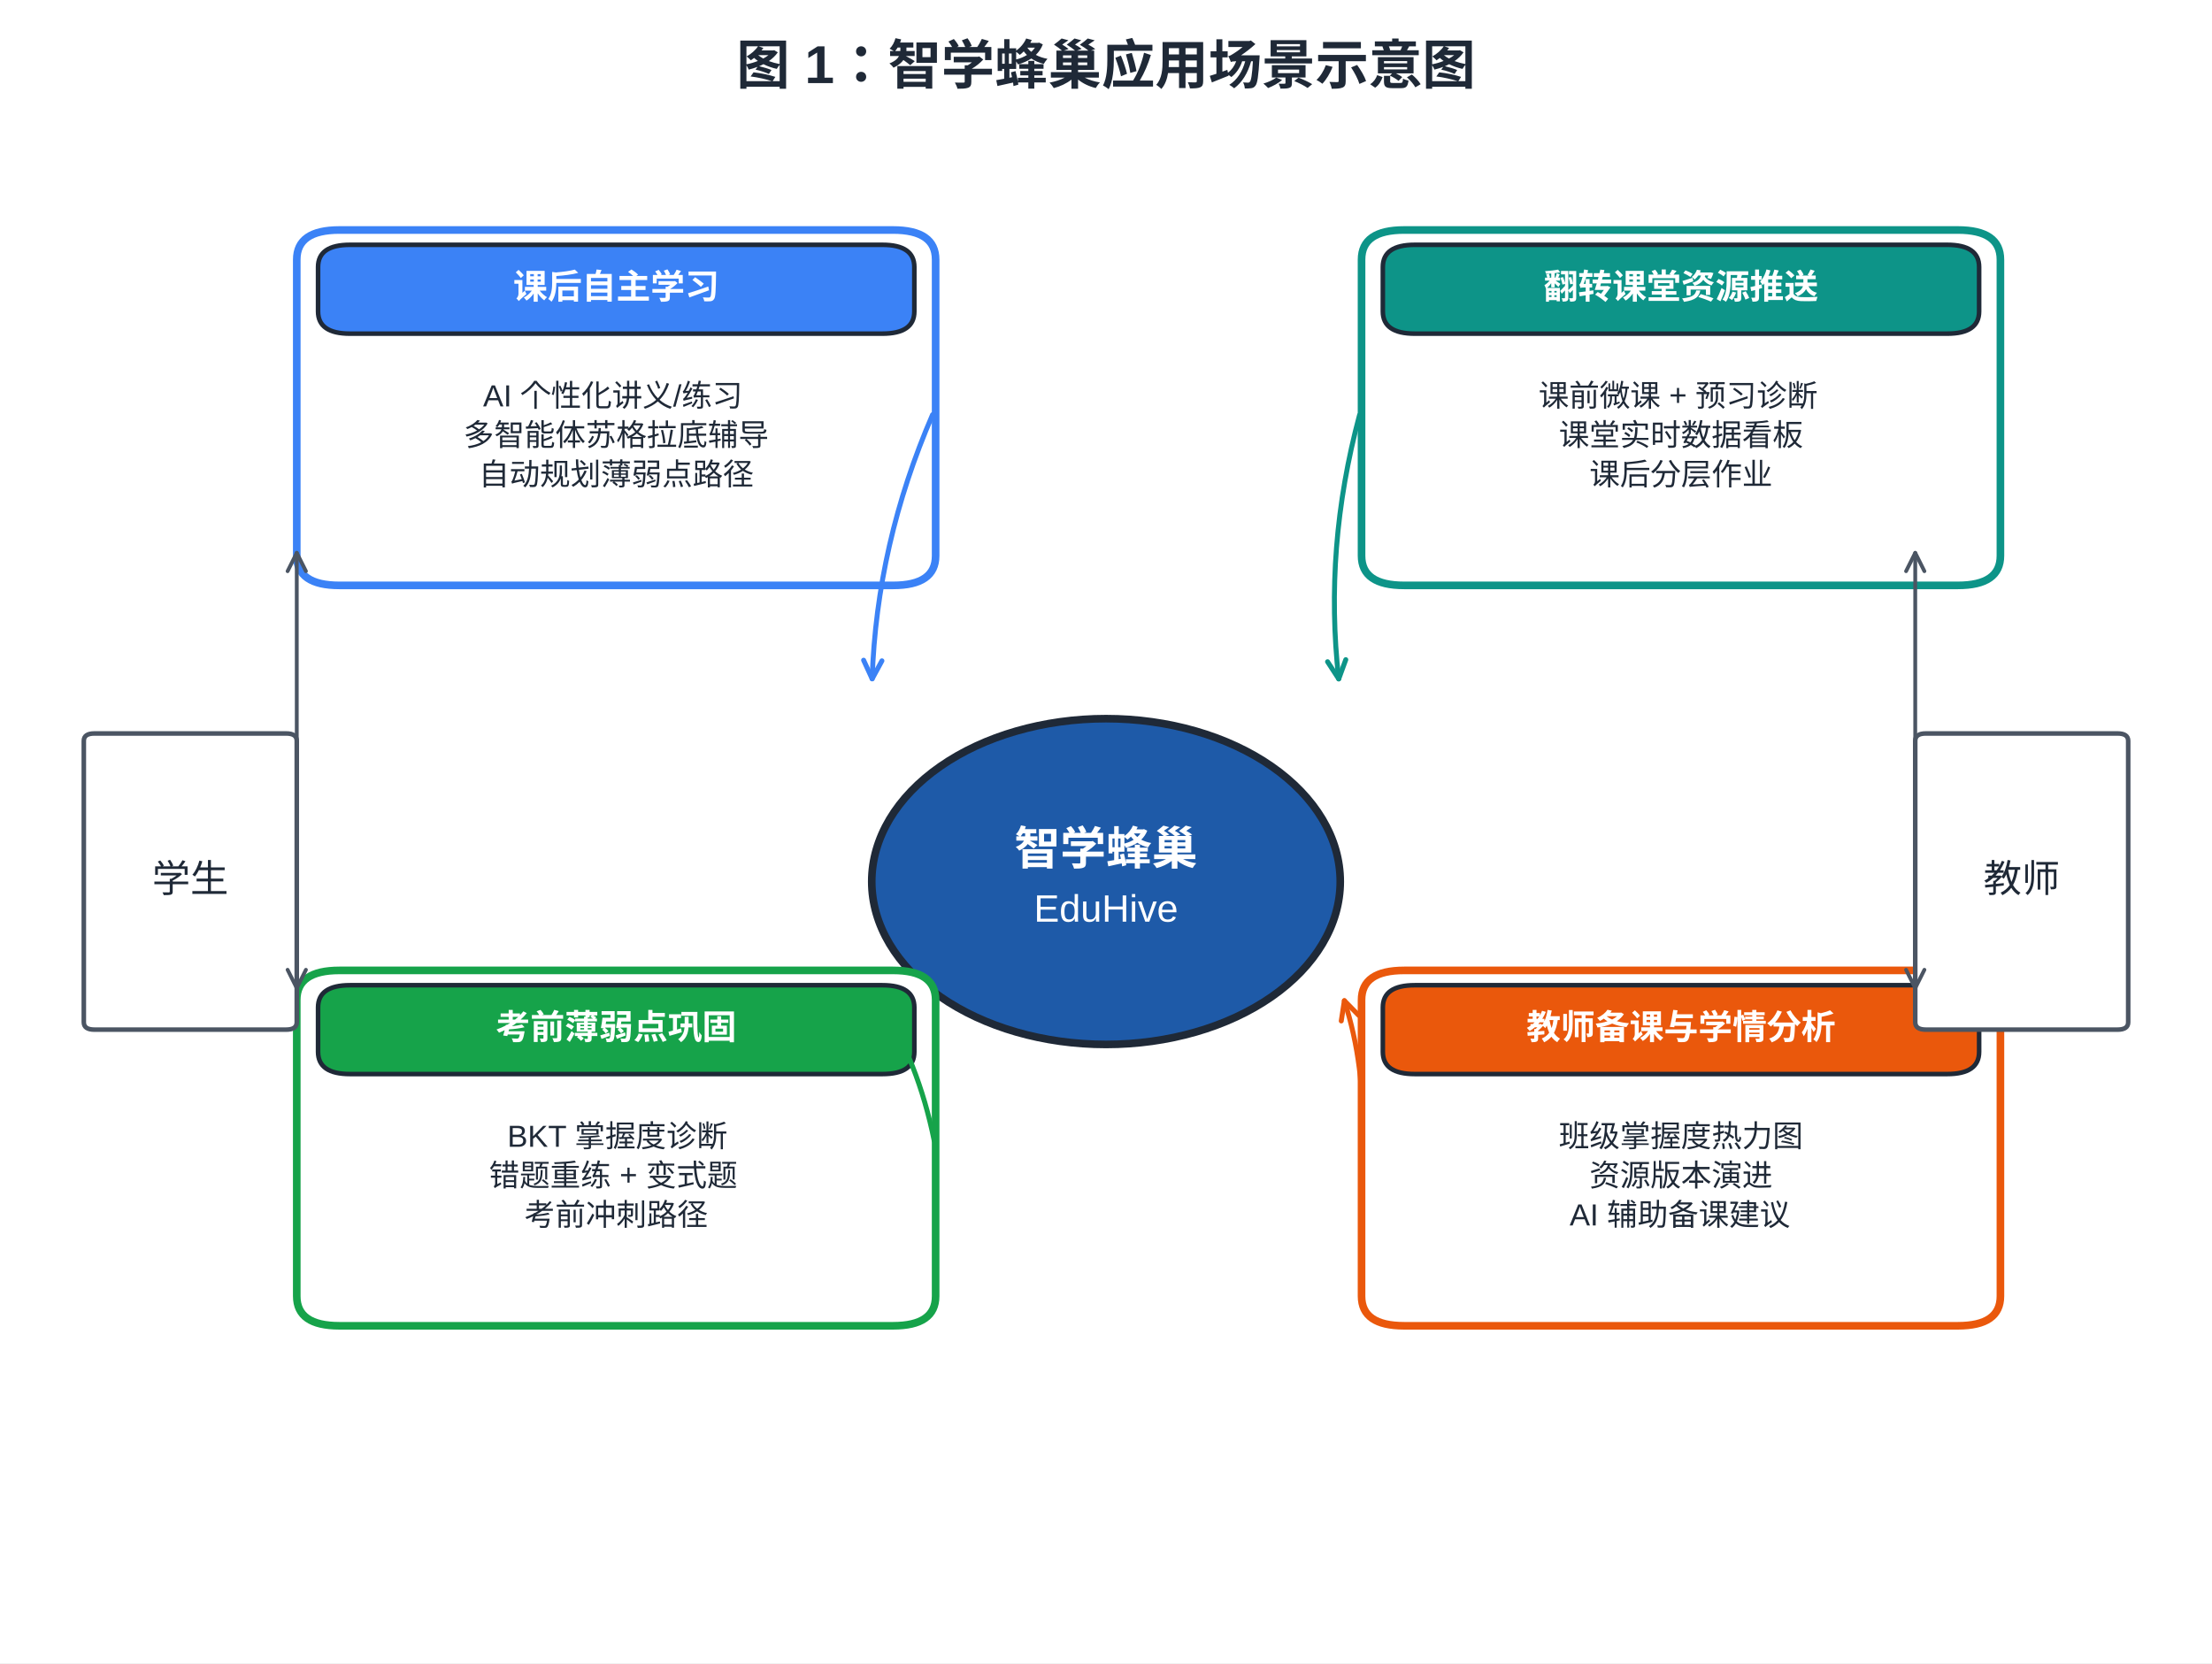
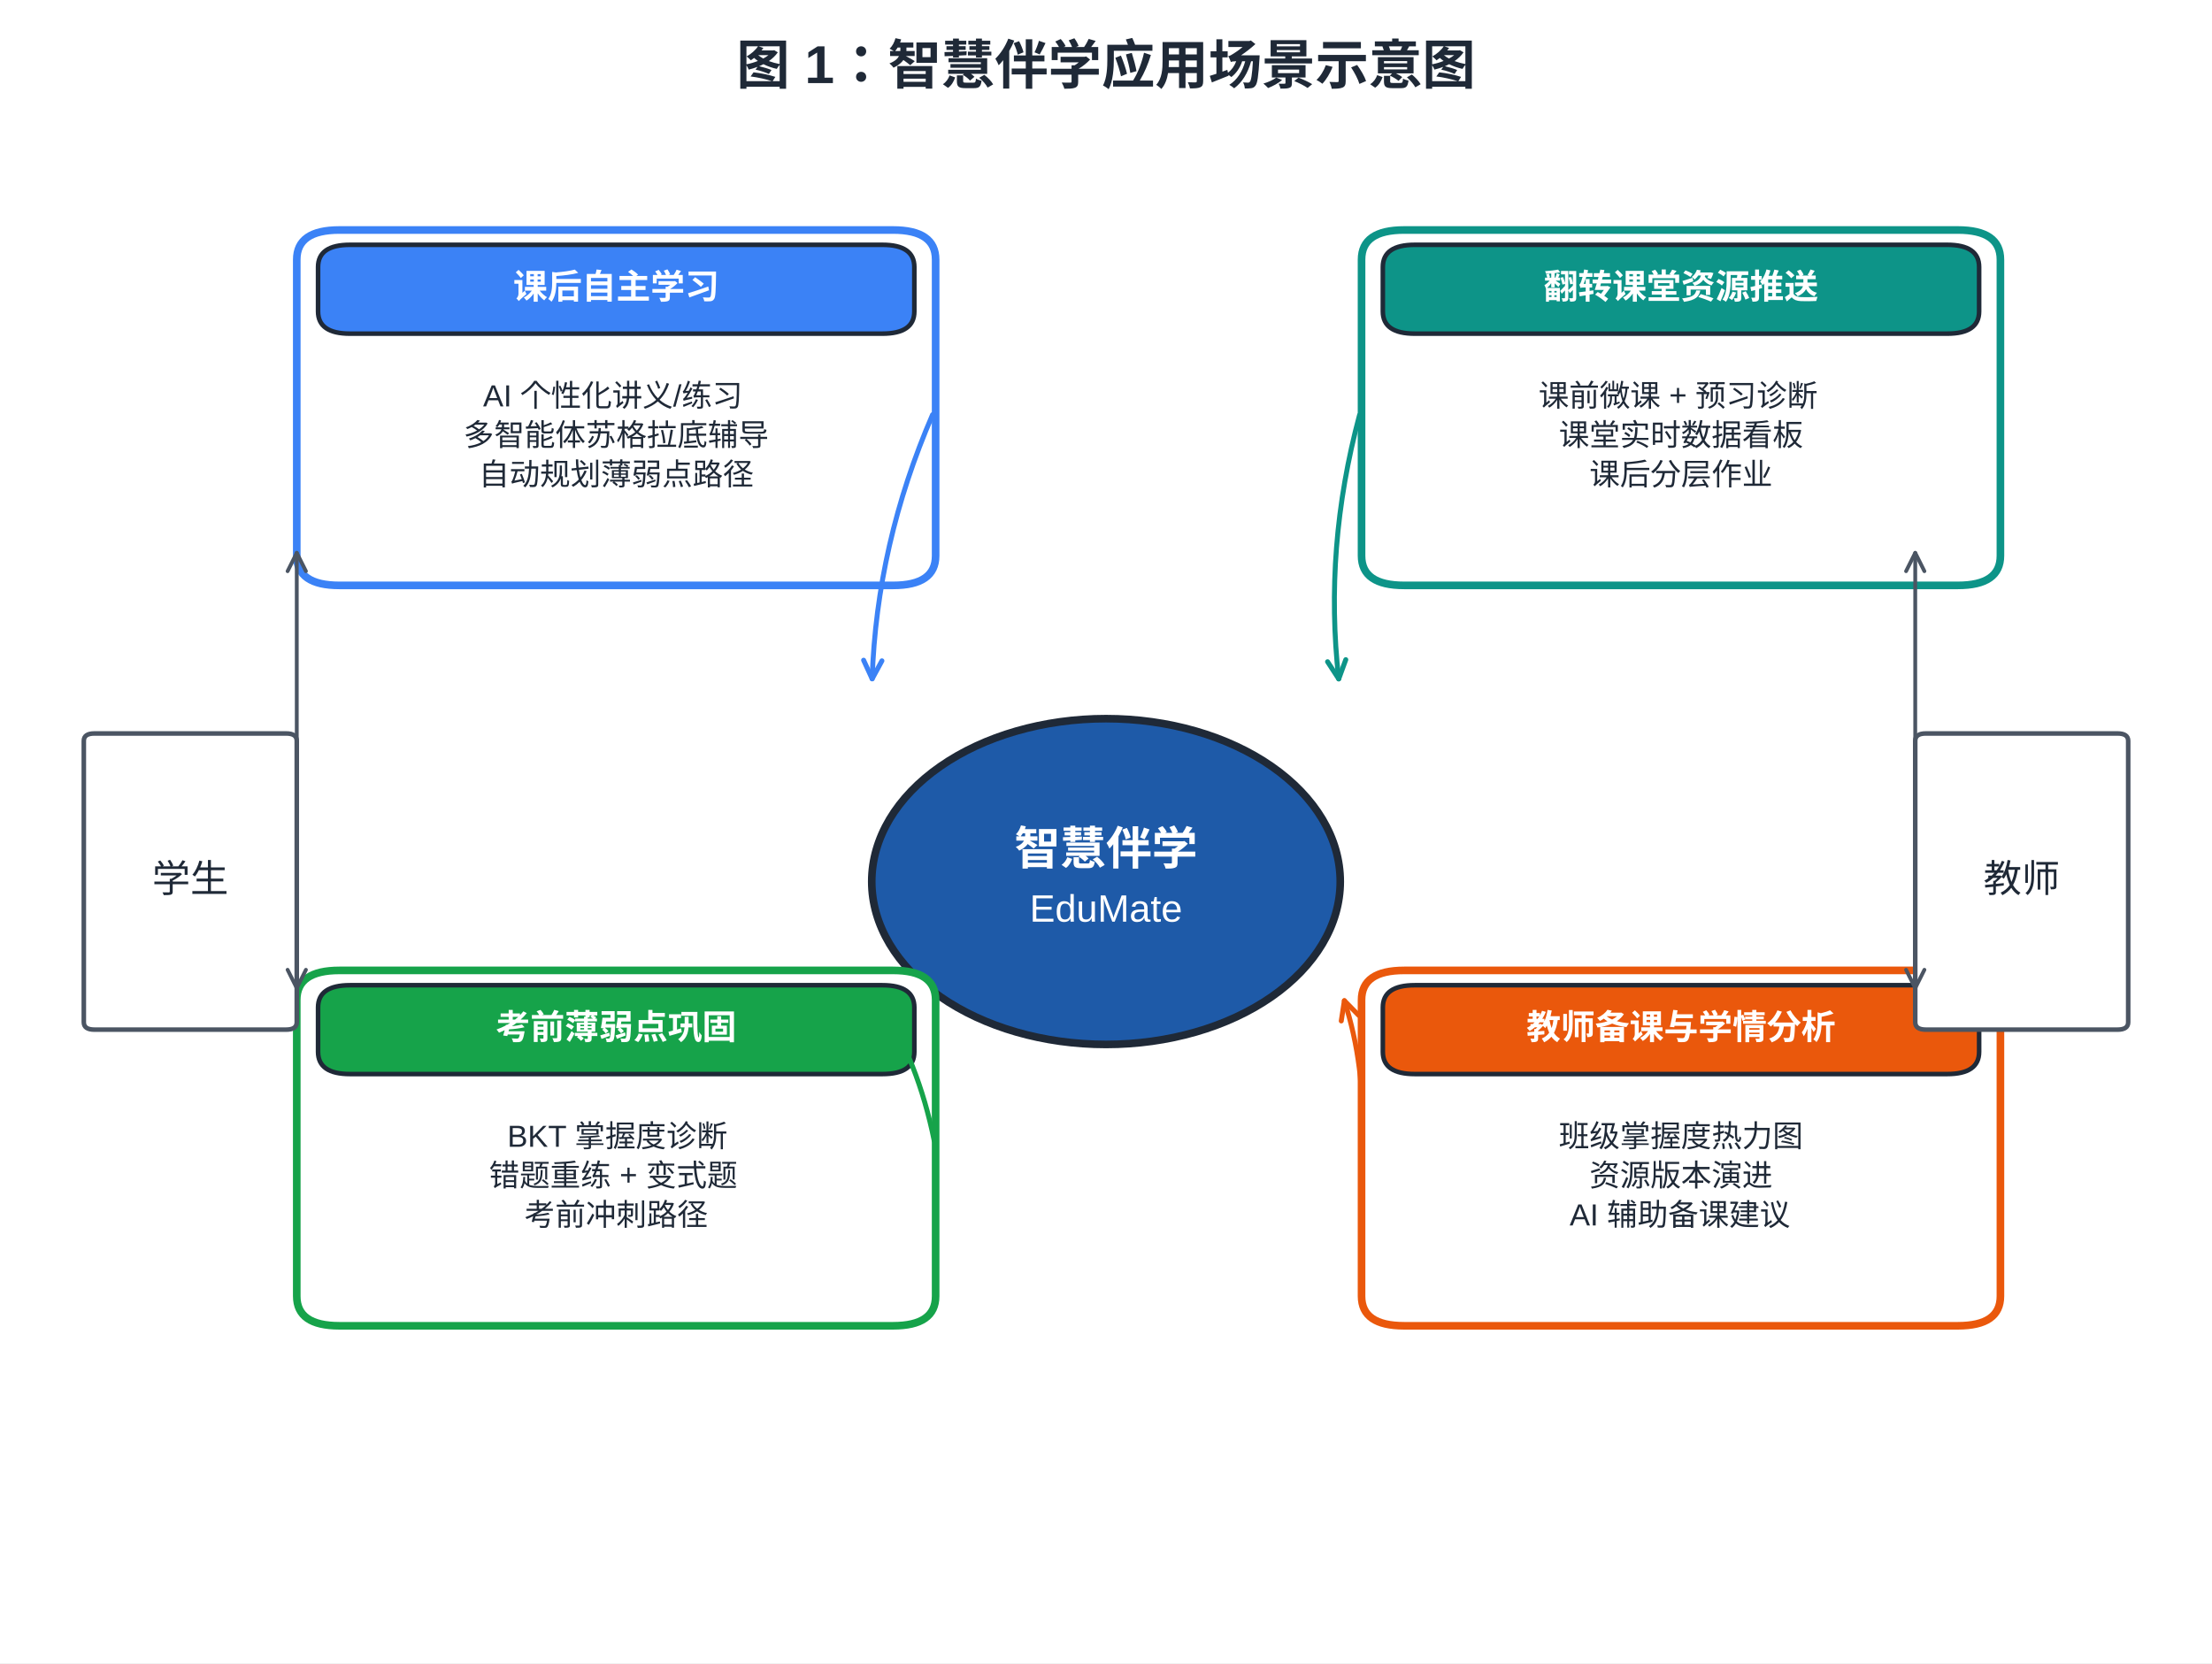
<svg xmlns="http://www.w3.org/2000/svg" width="579.6pt" height="435.871pt" viewBox="0 0 579.6 435.871" version="1.1">
  <defs>
    <style type="text/css">*{stroke-linejoin: round; stroke-linecap: butt}</style>
  </defs>
  <g id="figure_1">
    <g id="patch_1">
      <path d="M 0 435.871  L 579.6 435.871  L 579.6 0  L 0 0  z " style="fill: #ffffff" />
    </g>
    <g id="axes_1">
      <g id="patch_2">
        <path d="M 289.8 273.72  C 306.078 273.72 321.692 269.222 333.202 261.217  C 344.713 253.211 351.18 242.352 351.18 231.031  C 351.18 219.71 344.713 208.851 333.202 200.846  C 321.692 192.84 306.078 188.342 289.8 188.342  C 273.522 188.342 257.908 192.84 246.398 200.846  C 234.887 208.851 228.42 219.71 228.42 231.031  C 228.42 242.352 234.887 253.211 246.398 261.217  C 257.908 269.222 273.522 273.72 289.8 273.72  z " style="fill: #1e5aa8; stroke: #1f2937; stroke-width: 2; stroke-linejoin: miter" />
      </g>
      <g id="patch_3">
        <path d="M 88.92 153.415  L 234 153.415  Q 245.16 153.415 245.16 145.654  L 245.16 68.038  Q 245.16 60.276 234 60.276  L 88.92 60.276  Q 77.76 60.276 77.76 68.038  L 77.76 145.654  Q 77.76 153.415 88.92 153.415  z " style="fill: #ffffff; stroke: #3b82f6; stroke-width: 2; stroke-linejoin: miter" />
      </g>
      <g id="patch_4">
        <path d="M 91.71 87.442  L 231.21 87.442  Q 239.58 87.442 239.58 81.62  L 239.58 69.978  Q 239.58 64.157 231.21 64.157  L 91.71 64.157  Q 83.34 64.157 83.34 69.978  L 83.34 81.62  Q 83.34 87.442 91.71 87.442  z " style="fill: #3b82f6; stroke: #1f2937; stroke-width: 1.2; stroke-linejoin: miter" />
      </g>
      <g id="patch_5">
        <path d="M 244.357 108.676  Q 229.713 142.509 228.526 177.902  " style="fill: none; stroke: #3b82f6; stroke-width: 1.3; stroke-linecap: round" />
        <path d="M 231.085 173.185  L 228.526 177.902  L 226.288 173.024  " style="fill: none; stroke: #3b82f6; stroke-width: 1.3; stroke-linecap: round" />
      </g>
      <g id="patch_6">
        <path d="M 367.92 153.415  L 513 153.415  Q 524.16 153.415 524.16 145.654  L 524.16 68.038  Q 524.16 60.276 513 60.276  L 367.92 60.276  Q 356.76 60.276 356.76 68.038  L 356.76 145.654  Q 356.76 153.415 367.92 153.415  z " style="fill: #ffffff; stroke: #0d9488; stroke-width: 2; stroke-linejoin: miter" />
      </g>
      <g id="patch_7">
        <path d="M 370.71 87.442  L 510.21 87.442  Q 518.58 87.442 518.58 81.62  L 518.58 69.978  Q 518.58 64.157 510.21 64.157  L 370.71 64.157  Q 362.34 64.157 362.34 69.978  L 362.34 81.62  Q 362.34 87.442 370.71 87.442  z " style="fill: #0d9488; stroke: #1f2937; stroke-width: 1.2; stroke-linejoin: miter" />
      </g>
      <g id="patch_8">
        <path d="M 356.232 108.777  Q 346.901 143.571 350.782 177.922  " style="fill: none; stroke: #0d9488; stroke-width: 1.3; stroke-linecap: round" />
        <path d="M 352.628 172.883  L 350.782 177.922  L 347.858 173.422  " style="fill: none; stroke: #0d9488; stroke-width: 1.3; stroke-linecap: round" />
      </g>
      <g id="patch_9">
        <path d="M 88.92 347.455  L 234 347.455  Q 245.16 347.455 245.16 339.694  L 245.16 262.078  Q 245.16 254.316 234 254.316  L 88.92 254.316  Q 77.76 254.316 77.76 262.078  L 77.76 339.694  Q 77.76 347.455 88.92 347.455  z " style="fill: #ffffff; stroke: #16a34a; stroke-width: 2; stroke-linejoin: miter" />
      </g>
      <g id="patch_10">
        <path d="M 91.71 281.482  L 231.21 281.482  Q 239.58 281.482 239.58 275.66  L 239.58 264.018  Q 239.58 258.197 231.21 258.197  L 91.71 258.197  Q 83.34 258.197 83.34 264.018  L 83.34 275.66  Q 83.34 281.482 91.71 281.482  z " style="fill: #16a34a; stroke: #1f2937; stroke-width: 1.2; stroke-linejoin: miter" />
      </g>
      <g id="patch_11">
        <path d="M 244.78 298.922  Q 240.632 278.394 230.27 261.888  " style="fill: none; stroke: #16a34a; stroke-width: 1.3; stroke-linecap: round" />
        <path d="M 230.789 267.229  L 230.27 261.888  L 234.854 264.677  " style="fill: none; stroke: #16a34a; stroke-width: 1.3; stroke-linecap: round" />
      </g>
      <g id="patch_12">
        <path d="M 367.92 347.455  L 513 347.455  Q 524.16 347.455 524.16 339.694  L 524.16 262.078  Q 524.16 254.316 513 254.316  L 367.92 254.316  Q 356.76 254.316 356.76 262.078  L 356.76 339.694  Q 356.76 347.455 367.92 347.455  z " style="fill: #ffffff; stroke: #ea580c; stroke-width: 2; stroke-linejoin: miter" />
      </g>
      <g id="patch_13">
        <path d="M 370.71 281.482  L 510.21 281.482  Q 518.58 281.482 518.58 275.66  L 518.58 264.018  Q 518.58 258.197 510.21 258.197  L 370.71 258.197  Q 362.34 258.197 362.34 264.018  L 362.34 275.66  Q 362.34 281.482 370.71 281.482  z " style="fill: #ea580c; stroke: #1f2937; stroke-width: 1.2; stroke-linejoin: miter" />
      </g>
      <g id="patch_14">
        <path d="M 356.872 298.889  Q 357.79 279.422 352.257 262.256  " style="fill: none; stroke: #ea580c; stroke-width: 1.3; stroke-linecap: round" />
        <path d="M 351.445 267.561  L 352.257 262.256  L 356.014 266.088  " style="fill: none; stroke: #ea580c; stroke-width: 1.3; stroke-linecap: round" />
      </g>
      <g id="patch_15">
        <path d="M 24.75 269.839  L 74.97 269.839  Q 77.76 269.839 77.76 267.899  L 77.76 194.164  Q 77.76 192.223 74.97 192.223  L 24.75 192.223  Q 21.96 192.223 21.96 194.164  L 21.96 267.899  Q 21.96 269.839 24.75 269.839  z " style="fill: #ffffff; stroke: #4b5563; stroke-width: 1.2; stroke-linejoin: miter" />
      </g>
      <g id="patch_16">
        <path d="M 504.63 269.839  L 554.85 269.839  Q 557.64 269.839 557.64 267.899  L 557.64 194.164  Q 557.64 192.223 554.85 192.223  L 504.63 192.223  Q 501.84 192.223 501.84 194.164  L 501.84 267.899  Q 501.84 269.839 504.63 269.839  z " style="fill: #ffffff; stroke: #4b5563; stroke-width: 1.2; stroke-linejoin: miter" />
      </g>
      <g id="patch_17">
        <path d="M 77.76 209.628  Q 77.76 176.7 77.76 144.891  " style="fill: none; stroke: #4b5563; stroke-linecap: round" />
        <path d="M 75.36 149.691  L 77.76 144.891  L 80.16 149.691  " style="fill: none; stroke: #4b5563; stroke-linecap: round" />
      </g>
      <g id="patch_18">
        <path d="M 77.76 252.433  Q 77.76 256.255 77.76 258.958  " style="fill: none; stroke: #4b5563; stroke-linecap: round" />
        <path d="M 80.16 254.158  L 77.76 258.958  L 75.36 254.158  " style="fill: none; stroke: #4b5563; stroke-linecap: round" />
      </g>
      <g id="patch_19">
        <path d="M 501.84 209.628  Q 501.84 176.7 501.84 144.891  " style="fill: none; stroke: #4b5563; stroke-linecap: round" />
        <path d="M 499.44 149.691  L 501.84 144.891  L 504.24 149.691  " style="fill: none; stroke: #4b5563; stroke-linecap: round" />
      </g>
      <g id="patch_20">
        <path d="M 501.84 252.433  Q 501.84 256.255 501.84 258.958  " style="fill: none; stroke: #4b5563; stroke-linecap: round" />
        <path d="M 504.24 254.158  L 501.84 258.958  L 499.44 254.158  " style="fill: none; stroke: #4b5563; stroke-linecap: round" />
      </g>
      <g id="text_1">
-         <text style="font-weight: 700; font-size: 12px; font-family: 'Microsoft YaHei', 'Arial', 'Helvetica', 'DejaVu Sans', sans-serif; text-anchor: middle; fill: #ffffff" x="289.8" y="226.574" transform="rotate(-0 289.8 226.5743)">智学蜂巢</text>
+         <text style="font-weight: 700; font-size: 12px; font-family: 'Microsoft YaHei', 'Arial', 'Helvetica', 'DejaVu Sans', sans-serif; text-anchor: middle; fill: #ffffff" x="289.8" y="226.574" transform="rotate(-0 289.8 226.5743)">智慧伴学</text>
      </g>
      <g id="text_2">
-         <text style="font-size: 10px; font-family: 'Microsoft YaHei', 'Arial', 'Helvetica', 'DejaVu Sans', sans-serif; text-anchor: middle; fill: #ffffff" x="289.8" y="241.547" transform="rotate(-0 289.8 241.5468)">EduHive</text>
+         <text style="font-size: 10px; font-family: 'Microsoft YaHei', 'Arial', 'Helvetica', 'DejaVu Sans', sans-serif; text-anchor: middle; fill: #ffffff" x="289.8" y="241.547" transform="rotate(-0 289.8 241.5468)">EduMate</text>
      </g>
      <g id="text_3">
        <text style="font-weight: 700; font-size: 9px; font-family: 'Microsoft YaHei', 'Arial', 'Helvetica', 'DejaVu Sans', sans-serif; text-anchor: middle; fill: #ffffff" x="161.46" y="78.278" transform="rotate(-0 161.46 78.27777)">课后自主学习</text>
      </g>
      <g id="text_4">
        <text style="font-size: 8px; font-family: 'Microsoft YaHei', 'Arial', 'Helvetica', 'DejaVu Sans', sans-serif; fill: #1f2937" transform="translate(126.5775 106.5081)">AI 个性化讲义/练习</text>
        <text style="font-size: 8px; font-family: 'Microsoft YaHei', 'Arial', 'Helvetica', 'DejaVu Sans', sans-serif; fill: #1f2937" transform="translate(121.46 116.8104)">多智能体苏格拉底辅导</text>
        <text style="font-size: 8px; font-family: 'Microsoft YaHei', 'Arial', 'Helvetica', 'DejaVu Sans', sans-serif; fill: #1f2937" transform="translate(125.46 127.1126)">自动规划薄弱点路径</text>
      </g>
      <g id="text_5">
        <text style="font-weight: 700; font-size: 9px; font-family: 'Microsoft YaHei', 'Arial', 'Helvetica', 'DejaVu Sans', sans-serif; text-anchor: middle; fill: #ffffff" x="440.46" y="78.278" transform="rotate(-0 440.46 78.27777)">翻转课堂资源推送</text>
      </g>
      <g id="text_6">
        <text style="font-size: 8px; font-family: 'Microsoft YaHei', 'Arial', 'Helvetica', 'DejaVu Sans', sans-serif; fill: #1f2937" transform="translate(403.1256 106.5081)">课前微课 + 预习诊断</text>
        <text style="font-size: 8px; font-family: 'Microsoft YaHei', 'Arial', 'Helvetica', 'DejaVu Sans', sans-serif; fill: #1f2937" transform="translate(408.46 116.8104)">课堂实时数据看板</text>
        <text style="font-size: 8px; font-family: 'Microsoft YaHei', 'Arial', 'Helvetica', 'DejaVu Sans', sans-serif; fill: #1f2937" transform="translate(416.46 127.1126)">课后分层作业</text>
      </g>
      <g id="text_7">
        <text style="font-weight: 700; font-size: 9px; font-family: 'Microsoft YaHei', 'Arial', 'Helvetica', 'DejaVu Sans', sans-serif; text-anchor: middle; fill: #ffffff" x="161.46" y="272.318" transform="rotate(-0 161.46 272.3178)">考前薄弱点巩固</text>
      </g>
      <g id="text_8">
        <text style="font-size: 8px; font-family: 'Microsoft YaHei', 'Arial', 'Helvetica', 'DejaVu Sans', sans-serif; fill: #1f2937" transform="translate(132.9338 300.5481)">BKT 掌握度诊断</text>
        <text style="font-size: 8px; font-family: 'Microsoft YaHei', 'Arial', 'Helvetica', 'DejaVu Sans', sans-serif; fill: #1f2937" transform="translate(128.1256 310.8504)">错题重练 + 变式题</text>
        <text style="font-size: 8px; font-family: 'Microsoft YaHei', 'Arial', 'Helvetica', 'DejaVu Sans', sans-serif; fill: #1f2937" transform="translate(137.46 321.1526)">考前冲刺路径</text>
      </g>
      <g id="text_9">
        <text style="font-weight: 700; font-size: 9px; font-family: 'Microsoft YaHei', 'Arial', 'Helvetica', 'DejaVu Sans', sans-serif; text-anchor: middle; fill: #ffffff" x="440.46" y="272.318" transform="rotate(-0 440.46 272.3178)">教师备课与学情分析</text>
      </g>
      <g id="text_10">
        <text style="font-size: 8px; font-family: 'Microsoft YaHei', 'Arial', 'Helvetica', 'DejaVu Sans', sans-serif; fill: #1f2937" transform="translate(408.46 300.5481)">班级掌握度热力图</text>
        <text style="font-size: 8px; font-family: 'Microsoft YaHei', 'Arial', 'Helvetica', 'DejaVu Sans', sans-serif; fill: #1f2937" transform="translate(416.46 310.8504)">资源版本演进</text>
        <text style="font-size: 8px; font-family: 'Microsoft YaHei', 'Arial', 'Helvetica', 'DejaVu Sans', sans-serif; fill: #1f2937" transform="translate(411.2862 321.1526)">AI 辅助备课建议</text>
      </g>
      <g id="text_11">
        <text style="font-size: 10px; font-family: 'Microsoft YaHei', 'Arial', 'Helvetica', 'DejaVu Sans', sans-serif; text-anchor: middle; fill: #1f2937" x="49.86" y="233.785" transform="rotate(-0 49.86 233.7852)">学生</text>
      </g>
      <g id="text_12">
        <text style="font-size: 10px; font-family: 'Microsoft YaHei', 'Arial', 'Helvetica', 'DejaVu Sans', sans-serif; text-anchor: middle; fill: #1f2937" x="529.74" y="233.785" transform="rotate(-0 529.74 233.7852)">教师</text>
      </g>
      <g id="text_13">
-         <text style="font-weight: 700; font-size: 14px; font-family: 'Microsoft YaHei', 'Arial', 'Helvetica', 'DejaVu Sans', sans-serif; text-anchor: middle; fill: #1f2937" x="289.8" y="21.991" transform="rotate(-0 289.8 21.99125)">图 1：智学蜂巢应用场景示意图</text>
+         <text style="font-weight: 700; font-size: 14px; font-family: 'Microsoft YaHei', 'Arial', 'Helvetica', 'DejaVu Sans', sans-serif; text-anchor: middle; fill: #1f2937" x="289.8" y="21.991" transform="rotate(-0 289.8 21.99125)">图 1：智慧伴学应用场景示意图</text>
      </g>
    </g>
  </g>
</svg>
